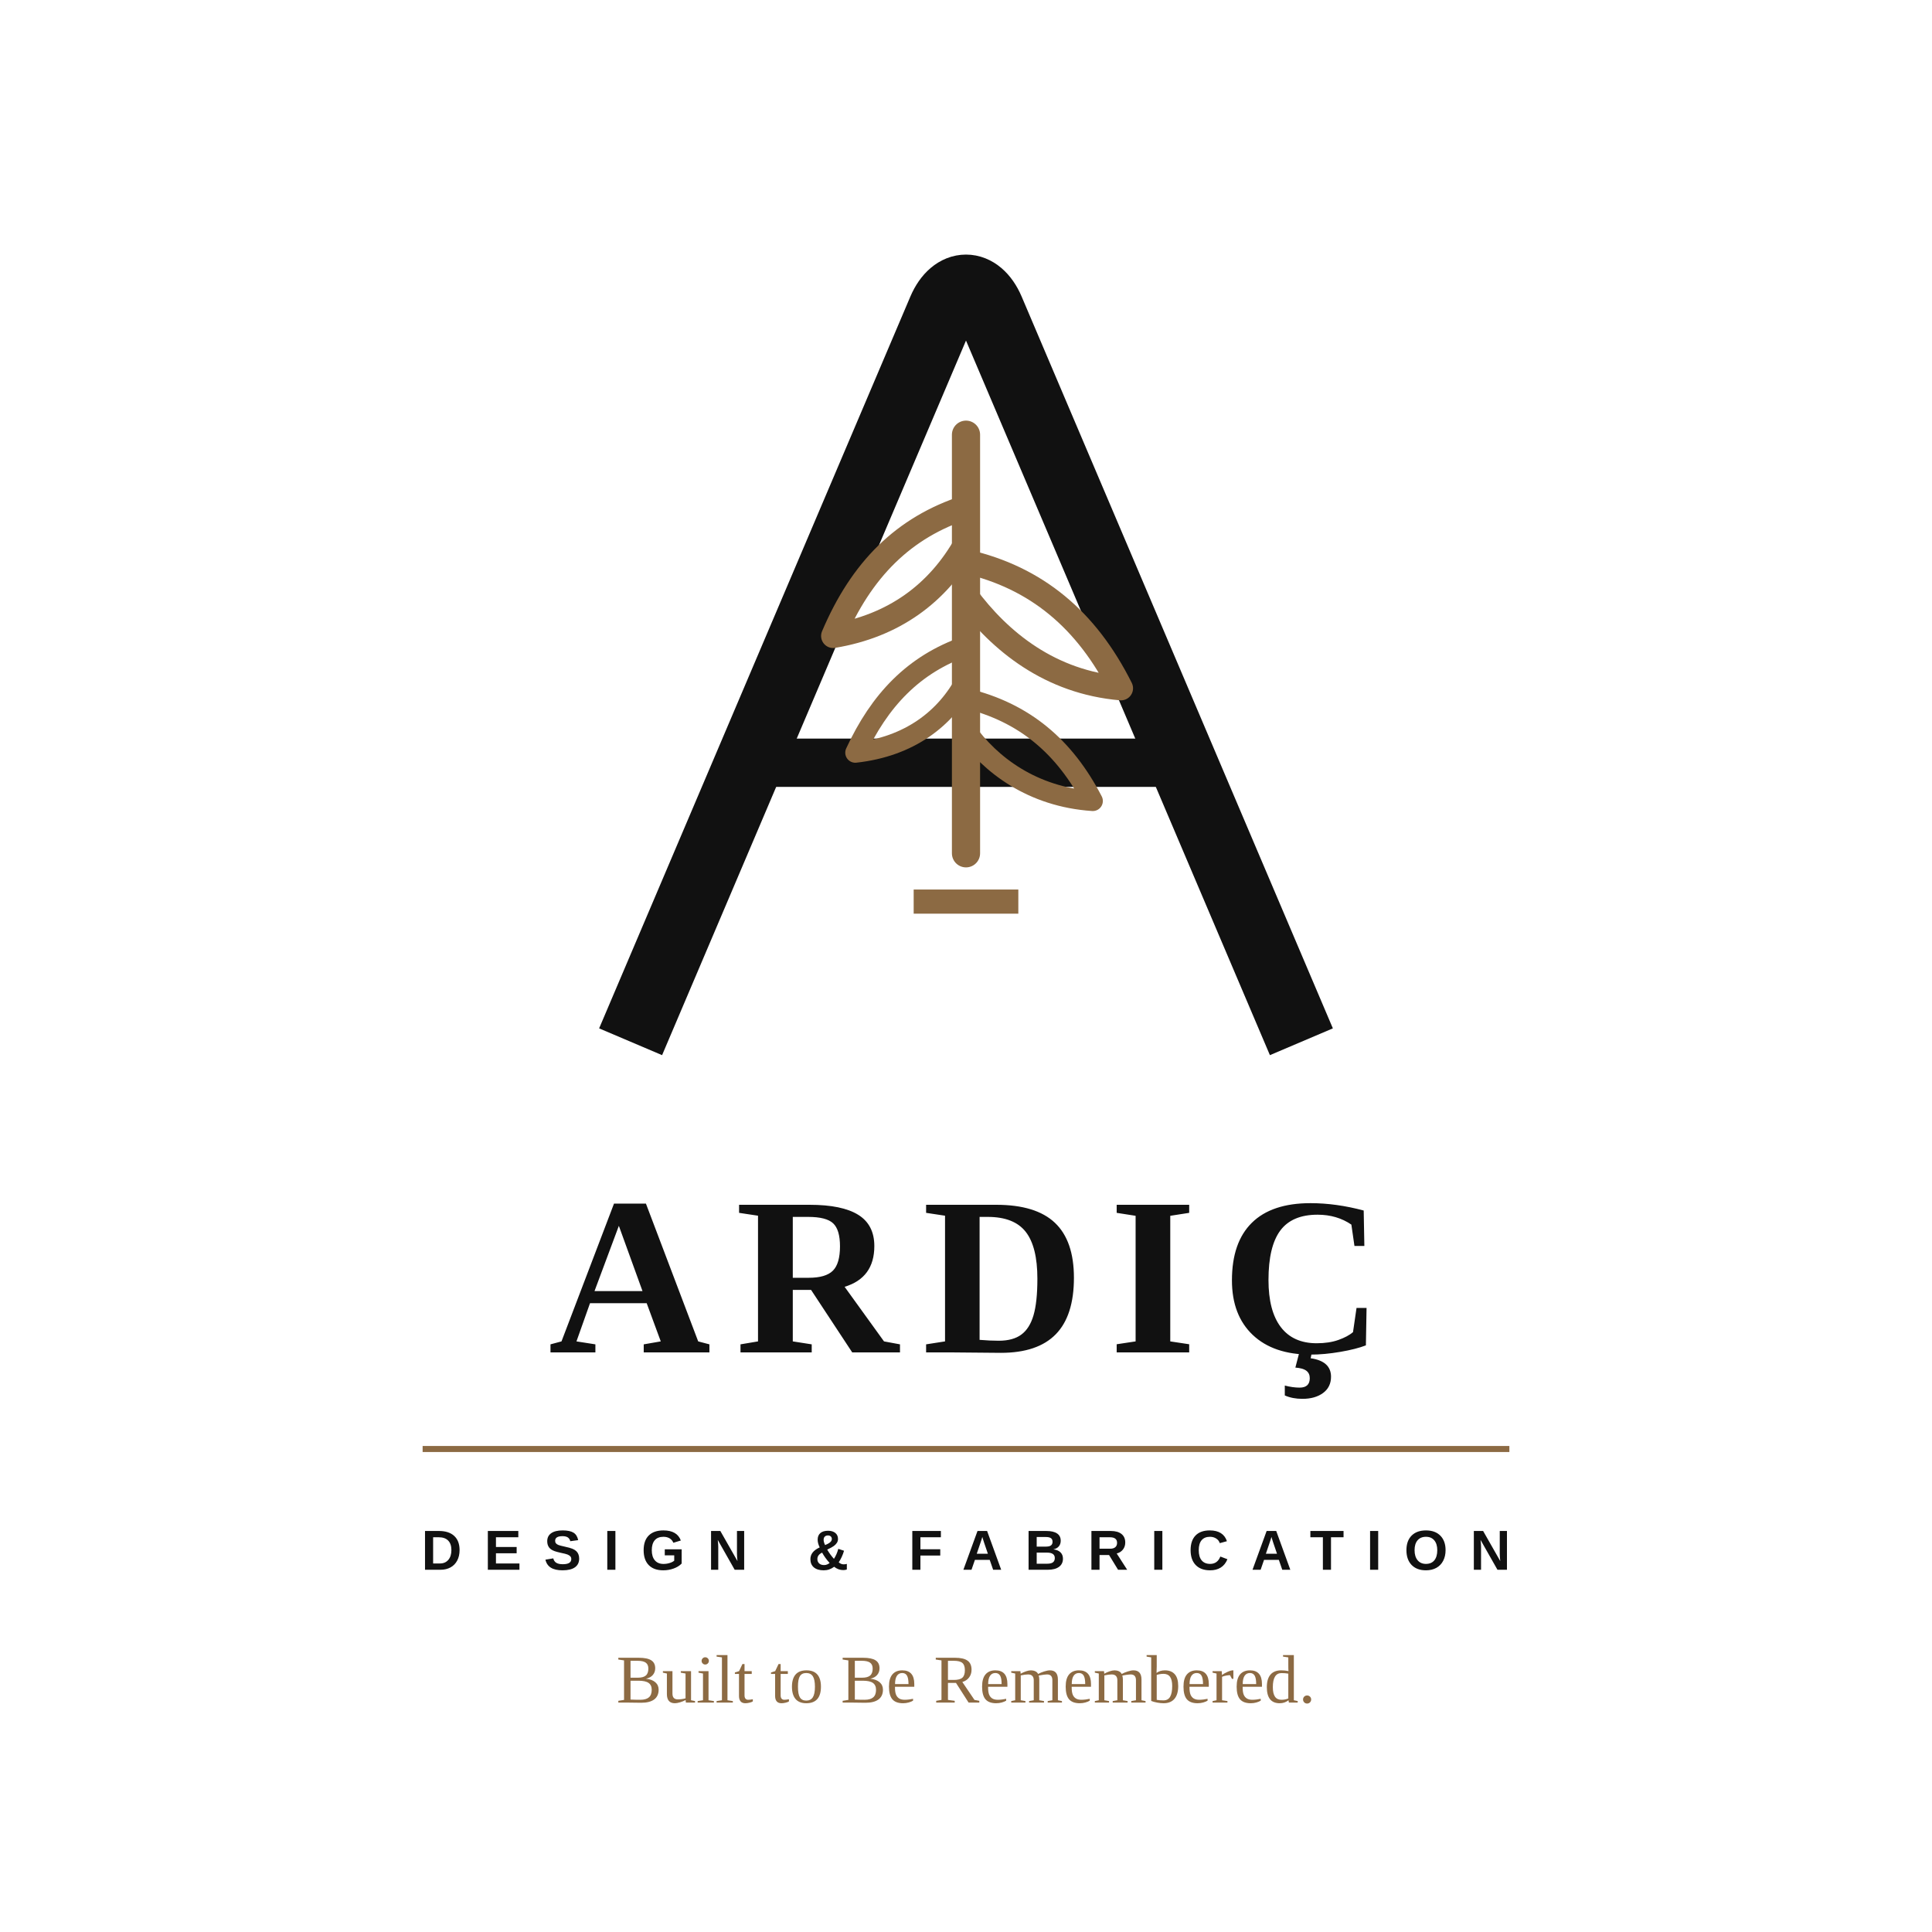
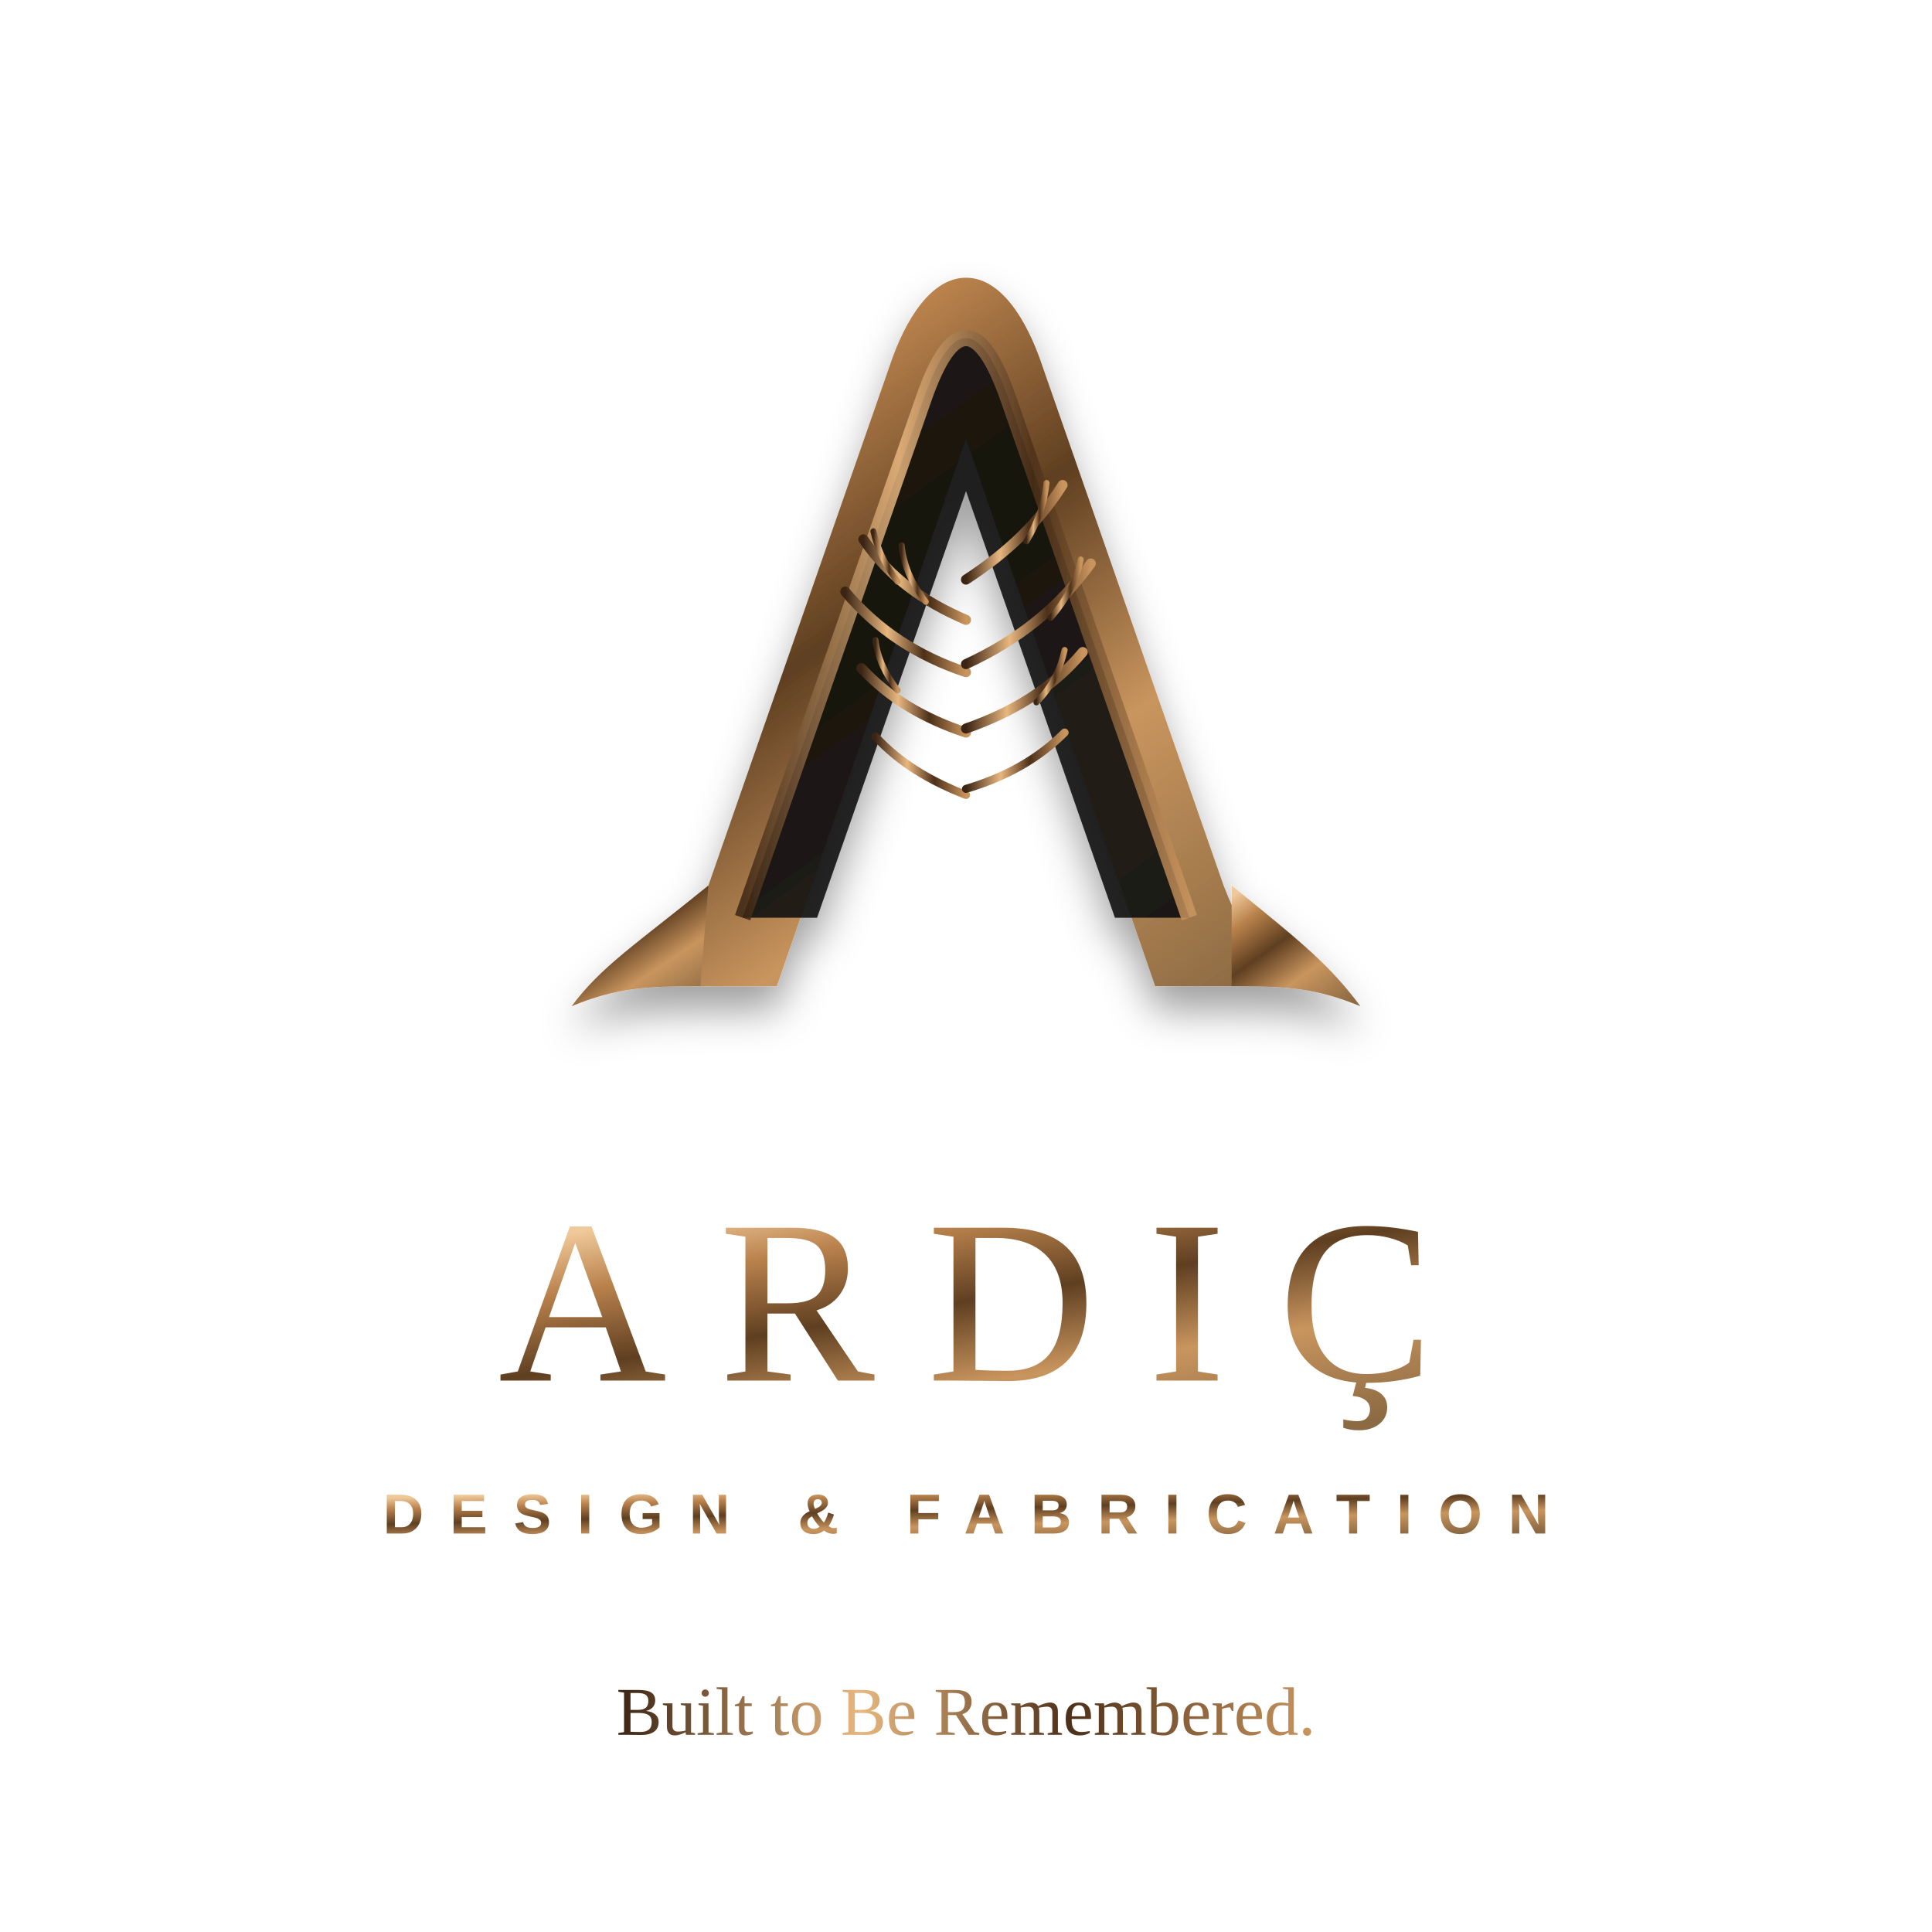
<svg xmlns="http://www.w3.org/2000/svg" width="960" height="960" viewBox="0 0 960 960" role="img" aria-labelledby="title desc">
-   <g transform="translate(224 72)">
-     <path d="M96 430 L244 82 C250 68 262 68 268 82 L416 430" fill="none" stroke="#111111" stroke-width="34" stroke-linecap="square" stroke-linejoin="miter" />
-     <path d="M171 307 H341" fill="none" stroke="#111111" stroke-width="24" stroke-linecap="square" />
-     <path d="M256 144 V352" fill="none" stroke="#8C6A43" stroke-width="14" stroke-linecap="round" />
-     <path d="M256 180 C225 190 204 211 190 244 C220 239 242 223 256 198" fill="none" stroke="#8C6A43" stroke-width="12" stroke-linecap="round" stroke-linejoin="round" />
-     <path d="M256 207 C291 215 316 236 333 270 C298 267 273 247 256 224" fill="none" stroke="#8C6A43" stroke-width="12" stroke-linecap="round" stroke-linejoin="round" />
-     <path d="M256 249 C230 258 213 276 201 302 C228 299 246 285 256 266" fill="none" stroke="#8C6A43" stroke-width="10" stroke-linecap="round" stroke-linejoin="round" />
-     <path d="M256 275 C285 282 305 299 319 326 C289 324 268 308 256 291" fill="none" stroke="#8C6A43" stroke-width="10" stroke-linecap="round" stroke-linejoin="round" />
-     <path d="M236 376 H276" fill="none" stroke="#8C6A43" stroke-width="12" stroke-linecap="square" />
+   <defs>
+     <linearGradient id="ardic-bronze" x1="12%" y1="0%" x2="88%" y2="100%">
+       <stop offset="0%" stop-color="#F0C99A" />
+       <stop offset="18%" stop-color="#B9824C" />
+       <stop offset="42%" stop-color="#5F3F21" />
+       <stop offset="68%" stop-color="#C9955E" />
+       <stop offset="100%" stop-color="#8C6A43" />
+     </linearGradient>
+     <linearGradient id="ardic-edge" x1="0%" y1="0%" x2="100%" y2="0%">
+       <stop offset="0%" stop-color="#3B2413" />
+       <stop offset="35%" stop-color="#E8B77F" />
+       <stop offset="65%" stop-color="#4D3019" />
+       <stop offset="100%" stop-color="#C9955E" />
+     </linearGradient>
+     <filter id="ardic-shadow" x="-20%" y="-20%" width="140%" height="145%">
+       <feDropShadow dx="0" dy="12" stdDeviation="10" flood-color="#000000" flood-opacity="0.38" />
+     </filter>
+   </defs>
+   <g transform="translate(224 70)">
+     <g filter="url(#ardic-shadow)">
+       <path d="M70 420 C104 415 116 401 128 370 L218 112 C226 88 239 68 256 68 C273 68 286 88 294 112 L384 370 C396 401 408 415 442 420 L350 420 L256 148 L162 420 Z" fill="url(#ardic-bronze)" />
+       <path d="M145 386 L235 128 C242 108 249 98 256 98 C263 98 270 108 277 128 L367 386 L330 386 L256 174 L182 386 Z" fill="#0D0D0C" opacity="0.88" />
+       <path d="M145 386 L235 128 C242 108 249 98 256 98 C263 98 270 108 277 128 L367 386" fill="none" stroke="url(#ardic-edge)" stroke-width="8" stroke-linejoin="round" opacity="0.85" />
+       <path d="M124 420 C96 420 82 421 60 430 C75 410 91 400 128 370 Z" fill="url(#ardic-bronze)" />
+       <path d="M388 370 C425 400 437 410 452 430 C430 421 416 420 388 420 Z" fill="url(#ardic-bronze)" />
+     </g>
+     <g stroke="url(#ardic-edge)" stroke-linecap="round" stroke-linejoin="round" fill="none">
+       <path d="M256 190 V354" stroke-width="8" />
+       <path d="M256 238 C235 229 218 217 205 198" stroke-width="5" />
+       <path d="M256 218 C276 205 292 190 304 171" stroke-width="5" />
+       <path d="M256 264 C232 256 212 243 196 224" stroke-width="5" />
+       <path d="M256 260 C282 248 302 232 318 210" stroke-width="5" />
+       <path d="M256 294 C235 287 218 277 204 262" stroke-width="5" />
+       <path d="M256 292 C279 284 299 272 314 254" stroke-width="5" />
+       <path d="M256 325 C238 318 223 309 211 296" stroke-width="4" />
+       <path d="M256 322 C276 316 292 307 305 294" stroke-width="4" />
+       <path d="M222 219 C216 211 212 203 210 194" stroke-width="3" />
+       <path d="M236 229 C229 220 225 211 224 201" stroke-width="3" />
+       <path d="M286 199 C292 189 295 180 296 170" stroke-width="3" />
+       <path d="M298 237 C306 228 311 218 313 208" stroke-width="3" />
+       <path d="M222 273 C216 265 212 257 211 248" stroke-width="3" />
+       <path d="M291 279 C299 271 303 262 305 253" stroke-width="3" />
+       <path d="M236 333 H276" stroke-width="7" stroke-linecap="square" />
+     </g>
  </g>
-   <text x="480" y="672" fill="#111111" text-anchor="middle" font-family="Georgia, 'Times New Roman', serif" font-size="112" letter-spacing="12" font-weight="600">ARDIÇ</text>
-   <path d="M210 720 H750" stroke="#8C6A43" stroke-width="3" />
-   <text x="480" y="780" fill="#111111" text-anchor="middle" font-family="Arial, Helvetica, sans-serif" font-size="28" letter-spacing="11" font-weight="700">DESIGN &amp; FABRICATION</text>
-   <text x="480" y="846" fill="#8C6A43" text-anchor="middle" font-family="Georgia, 'Times New Roman', serif" font-size="34">Built to Be Remembered.</text>
+   <text x="480" y="686" fill="url(#ardic-bronze)" text-anchor="middle" font-family="Georgia, 'Times New Roman', serif" font-size="116" letter-spacing="26" font-weight="500">ARDIÇ</text>
+   <text x="480" y="762" fill="url(#ardic-bronze)" text-anchor="middle" font-family="Arial, Helvetica, sans-serif" font-size="28" letter-spacing="13" font-weight="700">DESIGN &amp; FABRICATION</text>
+   <path d="M435 808 H525" stroke="url(#ardic-edge)" stroke-width="3" />
+   <text x="480" y="862" fill="url(#ardic-edge)" text-anchor="middle" font-family="Georgia, 'Times New Roman', serif" font-size="34">Built to Be Remembered.</text>
</svg>
